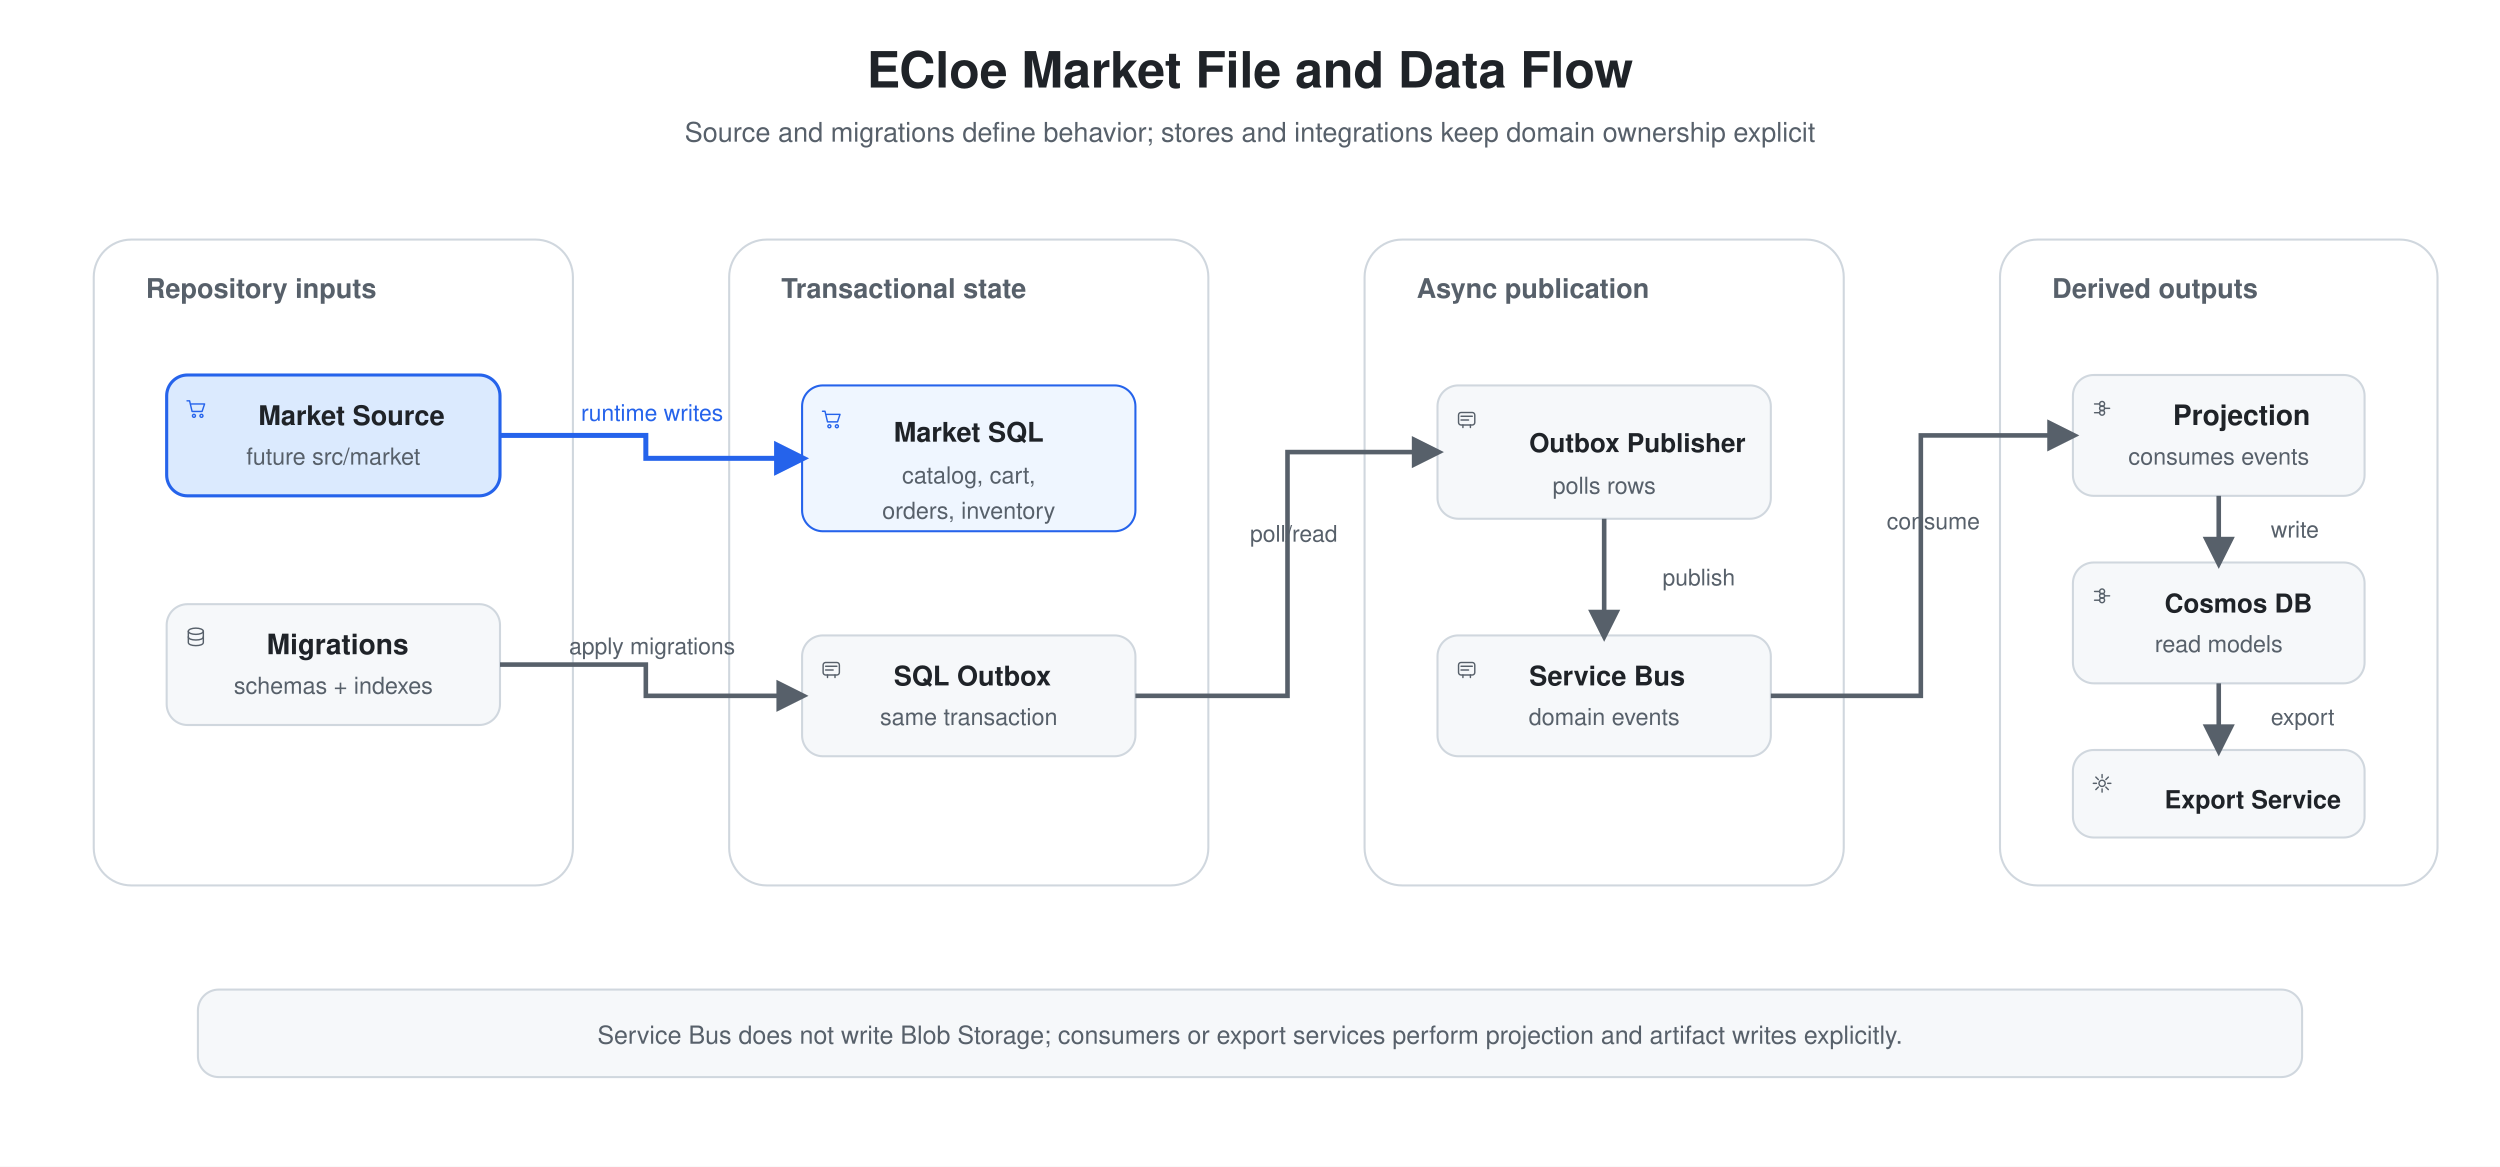
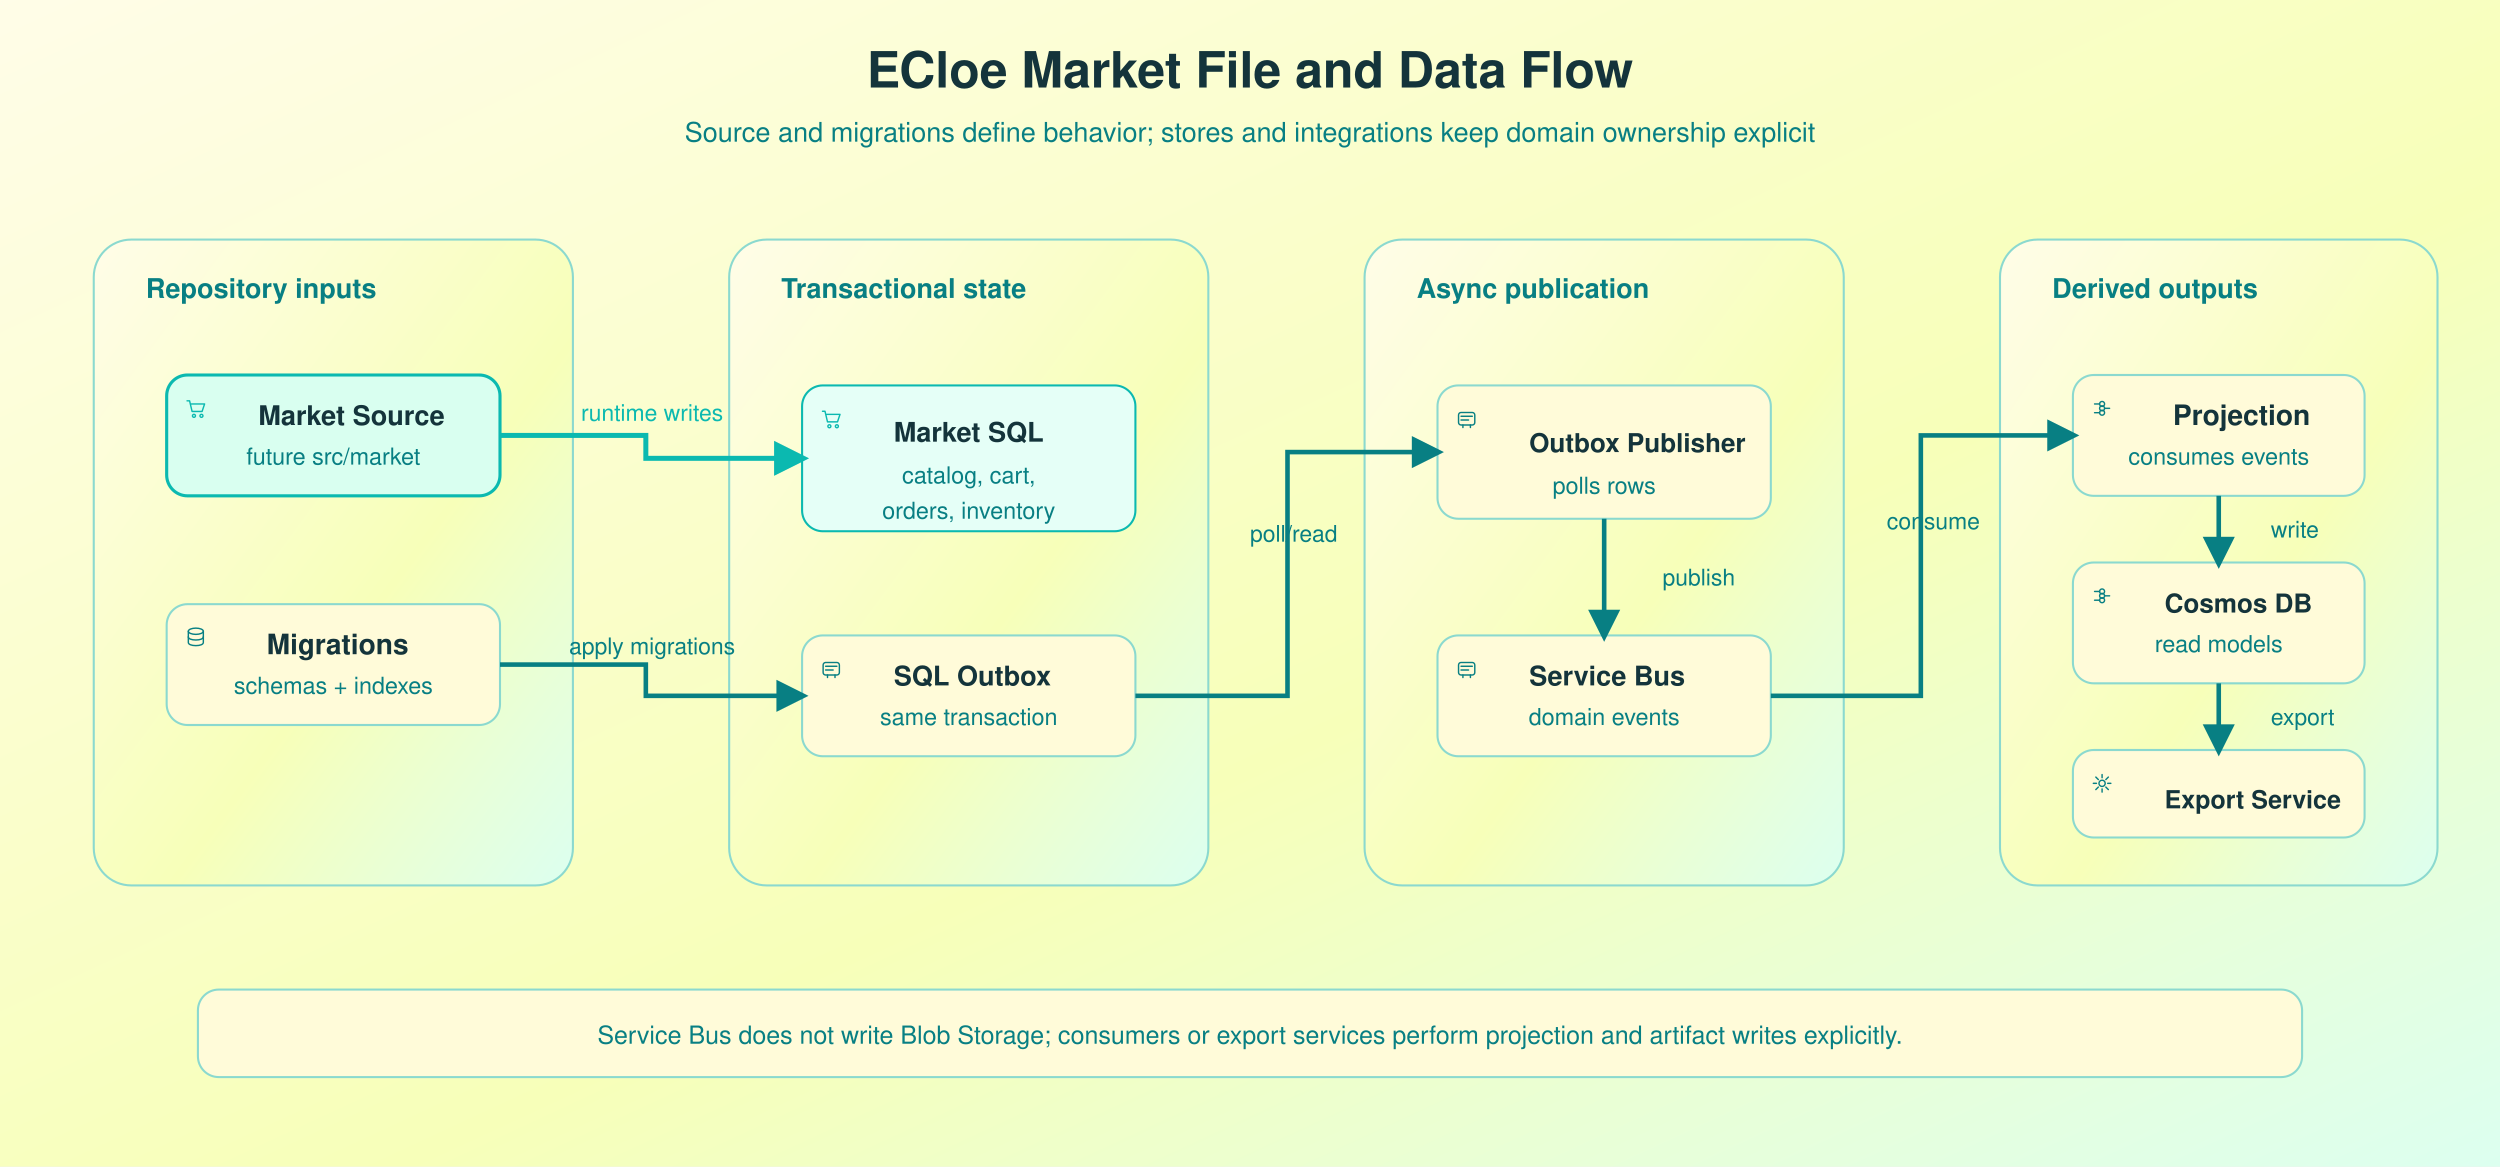
<svg xmlns="http://www.w3.org/2000/svg" viewBox="0 0 1200 560" role="img" aria-labelledby="title desc">
  <defs>
+     <linearGradient id="ecloeBg" x1="0" y1="0" x2="1" y2="1">
+       <stop offset="0%" stop-color="#fffde8" />
+       <stop offset="58%" stop-color="#f7ffb9" />
+       <stop offset="100%" stop-color="#dcfff0" />
+     </linearGradient>
    <marker id="arrow" viewBox="0 0 10 10" refX="8" refY="5" markerWidth="7" markerHeight="7" orient="auto-start-reverse">
-       <path d="M 0 0 L 10 5 L 0 10 z" fill="#57606a" />
+       <path d="M 0 0 L 10 5 L 0 10 z" fill="#087f83" />
    </marker>
    <marker id="arrow-blue" viewBox="0 0 10 10" refX="8" refY="5" markerWidth="7" markerHeight="7" orient="auto-start-reverse">
-       <path d="M 0 0 L 10 5 L 0 10 z" fill="#2563eb" />
+       <path d="M 0 0 L 10 5 L 0 10 z" fill="#0bb9b0" />
    </marker>
    <g id="icon-web" fill="none" stroke="currentColor" stroke-width="2.3" stroke-linecap="round" stroke-linejoin="round">
      <rect x="7" y="9" width="26" height="19" rx="3" />
      <path d="M7 15h26M15 33h10M20 28v5" />
    </g>
    <g id="icon-shield" fill="none" stroke="currentColor" stroke-width="2.3" stroke-linecap="round" stroke-linejoin="round">
      <path d="M20 5l12 5v9c0 8-5 13-12 16C13 32 8 27 8 19v-9l12-5z" />
      <path d="M15 20l4 4 7-8" />
    </g>
    <g id="icon-api" fill="none" stroke="currentColor" stroke-width="2.3" stroke-linecap="round" stroke-linejoin="round">
      <path d="M13 12l-7 8 7 8M27 12l7 8-7 8M23 9l-6 22" />
    </g>
    <g id="icon-wallet" fill="none" stroke="currentColor" stroke-width="2.3" stroke-linecap="round" stroke-linejoin="round">
      <path d="M7 13h24a4 4 0 0 1 4 4v13H9a4 4 0 0 1-4-4V12a4 4 0 0 1 4-4h20v5" />
      <path d="M27 22h8M29 22h1" />
    </g>
    <g id="icon-cart" fill="none" stroke="currentColor" stroke-width="2.3" stroke-linecap="round" stroke-linejoin="round">
      <path d="M6 8h4l4 17h16l4-12H13" />
      <circle cx="17" cy="32" r="2.4" />
      <circle cx="29" cy="32" r="2.4" />
    </g>
    <g id="icon-decision" fill="none" stroke="currentColor" stroke-width="2.3" stroke-linecap="round" stroke-linejoin="round">
      <path d="M8 13h8M8 27h8M24 20h8" />
      <circle cx="20" cy="13" r="4" />
      <circle cx="20" cy="27" r="4" />
      <circle cx="20" cy="20" r="4" />
    </g>
    <g id="icon-database" fill="none" stroke="currentColor" stroke-width="2.3" stroke-linecap="round" stroke-linejoin="round">
      <ellipse cx="20" cy="10" rx="12" ry="5" />
      <path d="M8 10v18c0 3 5 5 12 5s12-2 12-5V10" />
      <path d="M8 19c0 3 5 5 12 5s12-2 12-5" />
    </g>
    <g id="icon-bus" fill="none" stroke="currentColor" stroke-width="2.3" stroke-linecap="round" stroke-linejoin="round">
      <rect x="7" y="10" width="26" height="20" rx="4" />
      <path d="M11 16h18M11 22h12" />
      <path d="M14 34v-4M26 34v-4" />
    </g>
    <g id="icon-worker" fill="none" stroke="currentColor" stroke-width="2.3" stroke-linecap="round" stroke-linejoin="round">
      <circle cx="20" cy="20" r="5" />
      <path d="M20 6v5M20 29v5M6 20h5M29 20h5M10 10l4 4M26 26l4 4M30 10l-4 4M14 26l-4 4" />
    </g>
    <g id="icon-artifact" fill="none" stroke="currentColor" stroke-width="2.3" stroke-linecap="round" stroke-linejoin="round">
      <path d="M7 12h10l3 4h13v15H7z" />
      <path d="M15 25h10M20 20v10" />
    </g>
    <g id="icon-chart" fill="none" stroke="currentColor" stroke-width="2.3" stroke-linecap="round" stroke-linejoin="round">
      <path d="M8 31h24" />
      <rect x="10" y="20" width="5" height="11" rx="1" />
      <rect x="18" y="14" width="5" height="17" rx="1" />
      <rect x="26" y="9" width="5" height="22" rx="1" />
    </g>
    <g id="icon-doc" fill="none" stroke="currentColor" stroke-width="2.3" stroke-linecap="round" stroke-linejoin="round">
      <path d="M12 6h12l6 6v22H12z" />
      <path d="M24 6v8h6M16 20h12M16 26h12" />
    </g>
    <g id="icon-eye" fill="none" stroke="currentColor" stroke-width="2.3" stroke-linecap="round" stroke-linejoin="round">
      <path d="M5 20s6-9 15-9 15 9 15 9-6 9-15 9-15-9-15-9z" />
      <circle cx="20" cy="20" r="4" />
    </g>
  </defs>
-   <rect width="1200" height="560" fill="#ffffff" />
-   <text x="600" y="42" text-anchor="middle" font-family="Segoe UI, Helvetica, Arial, sans-serif" font-size="24" font-weight="700" fill="#1f2328">ECloe Market File and Data Flow</text>
-   <text x="600" y="68" text-anchor="middle" font-family="Segoe UI, Helvetica, Arial, sans-serif" font-size="13" fill="#57606a">Source and migrations define behavior; stores and integrations keep domain ownership explicit</text>
-   <rect x="45" y="115" width="230" height="310" rx="18" fill="#ffffff" stroke="#d0d7de" />
-   <text x="70" y="143" font-family="Segoe UI, Helvetica, Arial, sans-serif" font-size="13" font-weight="700" fill="#57606a">Repository inputs</text>
-   <rect x="80" y="180" width="160" height="58" rx="10" fill="#dbeafe" stroke="#2563eb" stroke-width="1.5" data-card="true" />
-   <use href="#icon-cart" transform="translate(88 190) scale(0.30)" color="#2563eb" aria-hidden="true" />
-   <text x="124" y="204" text-anchor="start" font-family="Segoe UI, Helvetica, Arial, sans-serif" font-size="13" font-weight="700" fill="#1f2328">Market Source</text>
-   <text x="160" y="223" text-anchor="middle" font-family="Segoe UI, Helvetica, Arial, sans-serif" font-size="11.2" fill="#57606a">future src/market</text>
-   <rect x="80" y="290" width="160" height="58" rx="10" fill="#f6f8fa" stroke="#d0d7de" data-card="true" />
-   <use href="#icon-database" transform="translate(88 300) scale(0.30)" color="#57606a" aria-hidden="true" />
-   <text x="128" y="314" text-anchor="start" font-family="Segoe UI, Helvetica, Arial, sans-serif" font-size="13.5" font-weight="700" fill="#1f2328">Migrations</text>
-   <text x="160" y="333" text-anchor="middle" font-family="Segoe UI, Helvetica, Arial, sans-serif" font-size="11.2" fill="#57606a">schemas + indexes</text>
-   <rect x="350" y="115" width="230" height="310" rx="18" fill="#ffffff" stroke="#d0d7de" />
-   <text x="375" y="143" font-family="Segoe UI, Helvetica, Arial, sans-serif" font-size="13" font-weight="700" fill="#57606a">Transactional state</text>
-   <rect x="385" y="185" width="160" height="70" rx="10" fill="#eff6ff" stroke="#2563eb" data-card="true" />
-   <use href="#icon-cart" transform="translate(393 195) scale(0.30)" color="#2563eb" aria-hidden="true" />
-   <text x="429" y="212" text-anchor="start" font-family="Segoe UI, Helvetica, Arial, sans-serif" font-size="13" font-weight="700" fill="#1f2328">Market SQL</text>
-   <text x="465" y="232" text-anchor="middle" font-family="Segoe UI, Helvetica, Arial, sans-serif" font-size="11.2" fill="#57606a">catalog, cart,</text>
-   <text x="465" y="249" text-anchor="middle" font-family="Segoe UI, Helvetica, Arial, sans-serif" font-size="11.2" fill="#57606a">orders, inventory</text>
-   <rect x="385" y="305" width="160" height="58" rx="10" fill="#f6f8fa" stroke="#d0d7de" data-card="true" />
-   <use href="#icon-bus" transform="translate(393 315) scale(0.30)" color="#57606a" aria-hidden="true" />
-   <text x="429" y="329" text-anchor="start" font-family="Segoe UI, Helvetica, Arial, sans-serif" font-size="13" font-weight="700" fill="#1f2328">SQL Outbox</text>
-   <text x="465" y="348" text-anchor="middle" font-family="Segoe UI, Helvetica, Arial, sans-serif" font-size="11.2" fill="#57606a">same transaction</text>
-   <rect x="655" y="115" width="230" height="310" rx="18" fill="#ffffff" stroke="#d0d7de" />
-   <text x="680" y="143" font-family="Segoe UI, Helvetica, Arial, sans-serif" font-size="13" font-weight="700" fill="#57606a">Async publication</text>
-   <rect x="690" y="185" width="160" height="64" rx="10" fill="#f6f8fa" stroke="#d0d7de" data-card="true" />
-   <use href="#icon-bus" transform="translate(698 195) scale(0.30)" color="#57606a" aria-hidden="true" />
-   <text x="734" y="217" text-anchor="start" font-family="Segoe UI, Helvetica, Arial, sans-serif" font-size="12.5" font-weight="700" fill="#1f2328">Outbox Publisher</text>
-   <text x="770" y="237" text-anchor="middle" font-family="Segoe UI, Helvetica, Arial, sans-serif" font-size="11.2" fill="#57606a">polls rows</text>
-   <rect x="690" y="305" width="160" height="58" rx="10" fill="#f6f8fa" stroke="#d0d7de" data-card="true" />
-   <use href="#icon-bus" transform="translate(698 315) scale(0.30)" color="#57606a" aria-hidden="true" />
-   <text x="734" y="329" text-anchor="start" font-family="Segoe UI, Helvetica, Arial, sans-serif" font-size="13" font-weight="700" fill="#1f2328">Service Bus</text>
-   <text x="770" y="348" text-anchor="middle" font-family="Segoe UI, Helvetica, Arial, sans-serif" font-size="11.2" fill="#57606a">domain events</text>
-   <rect x="960" y="115" width="210" height="310" rx="18" fill="#ffffff" stroke="#d0d7de" />
-   <text x="985" y="143" font-family="Segoe UI, Helvetica, Arial, sans-serif" font-size="13" font-weight="700" fill="#57606a">Derived outputs</text>
-   <rect x="995" y="180" width="140" height="58" rx="10" fill="#f6f8fa" stroke="#d0d7de" data-card="true" />
-   <use href="#icon-decision" transform="translate(1003 190) scale(0.30)" color="#57606a" aria-hidden="true" />
-   <text x="1043" y="204" text-anchor="start" font-family="Segoe UI, Helvetica, Arial, sans-serif" font-size="13.5" font-weight="700" fill="#1f2328">Projection</text>
-   <text x="1065" y="223" text-anchor="middle" font-family="Segoe UI, Helvetica, Arial, sans-serif" font-size="11.2" fill="#57606a">consumes events</text>
-   <rect x="995" y="270" width="140" height="58" rx="10" fill="#f6f8fa" stroke="#d0d7de" data-card="true" />
-   <use href="#icon-decision" transform="translate(1003 280) scale(0.30)" color="#57606a" aria-hidden="true" />
-   <text x="1039" y="294" text-anchor="start" font-family="Segoe UI, Helvetica, Arial, sans-serif" font-size="12.5" font-weight="700" fill="#1f2328">Cosmos DB</text>
-   <text x="1065" y="313" text-anchor="middle" font-family="Segoe UI, Helvetica, Arial, sans-serif" font-size="11.2" fill="#57606a">read models</text>
-   <rect x="995" y="360" width="140" height="42" rx="10" fill="#f6f8fa" stroke="#d0d7de" data-card="true" />
-   <use href="#icon-worker" transform="translate(1003 370) scale(0.30)" color="#57606a" aria-hidden="true" />
-   <text x="1039" y="388" text-anchor="start" font-family="Segoe UI, Helvetica, Arial, sans-serif" font-size="12" font-weight="700" fill="#1f2328">Export Service</text>
-   <polyline points="240,209 310,209 310,220 385,220" fill="none" stroke="#2563eb" stroke-width="2.4" marker-end="url(#arrow-blue)" />
-   <text x="313" y="202" text-anchor="middle" font-family="Segoe UI, Helvetica, Arial, sans-serif" font-size="11" fill="#2563eb">runtime writes</text>
-   <polyline points="240,319 310,319 310,334 385,334" fill="none" stroke="#57606a" stroke-width="2.2" marker-end="url(#arrow)" />
-   <text x="313" y="314" text-anchor="middle" font-family="Segoe UI, Helvetica, Arial, sans-serif" font-size="11" fill="#57606a">apply migrations</text>
-   <polyline points="545,334 618,334 618,217 690,217" fill="none" stroke="#57606a" stroke-width="2.2" marker-end="url(#arrow)" />
-   <text x="621" y="260" text-anchor="middle" font-family="Segoe UI, Helvetica, Arial, sans-serif" font-size="11" fill="#57606a">poll/read</text>
-   <line x1="770" y1="249" x2="770" y2="305" stroke="#57606a" stroke-width="2.2" marker-end="url(#arrow)" />
-   <text x="798" y="281" font-family="Segoe UI, Helvetica, Arial, sans-serif" font-size="11" fill="#57606a">publish</text>
-   <polyline points="850,334 922,334 922,209 995,209" fill="none" stroke="#57606a" stroke-width="2.2" marker-end="url(#arrow)" />
-   <text x="928" y="254" text-anchor="middle" font-family="Segoe UI, Helvetica, Arial, sans-serif" font-size="11" fill="#57606a">consume</text>
-   <line x1="1065" y1="238" x2="1065" y2="270" stroke="#57606a" stroke-width="2.2" marker-end="url(#arrow)" />
-   <text x="1090" y="258" font-family="Segoe UI, Helvetica, Arial, sans-serif" font-size="11" fill="#57606a">write</text>
-   <line x1="1065" y1="328" x2="1065" y2="360" stroke="#57606a" stroke-width="2.2" marker-end="url(#arrow)" />
-   <text x="1090" y="348" font-family="Segoe UI, Helvetica, Arial, sans-serif" font-size="11" fill="#57606a">export</text>
-   <rect x="95" y="475" width="1010" height="42" rx="10" fill="#f6f8fa" stroke="#d0d7de" />
-   <text x="600" y="501" text-anchor="middle" font-family="Segoe UI, Helvetica, Arial, sans-serif" font-size="12" fill="#57606a">Service Bus does not write Blob Storage; consumers or export services perform projection and artifact writes explicitly.</text>
+   <rect width="1200" height="560" fill="url(#ecloeBg)" />
+   <text x="600" y="42" text-anchor="middle" font-family="Segoe UI, Helvetica, Arial, sans-serif" font-size="24" font-weight="700" fill="#14343b">ECloe Market File and Data Flow</text>
+   <text x="600" y="68" text-anchor="middle" font-family="Segoe UI, Helvetica, Arial, sans-serif" font-size="13" fill="#087f83">Source and migrations define behavior; stores and integrations keep domain ownership explicit</text>
+   <rect x="45" y="115" width="230" height="310" rx="18" fill="url(#ecloeBg)" stroke="#8bd9cf" />
+   <text x="70" y="143" font-family="Segoe UI, Helvetica, Arial, sans-serif" font-size="13" font-weight="700" fill="#087f83">Repository inputs</text>
+   <rect x="80" y="180" width="160" height="58" rx="10" fill="#d9fff0" stroke="#0bb9b0" stroke-width="1.5" data-card="true" />
+   <use href="#icon-cart" transform="translate(88 190) scale(0.30)" color="#0bb9b0" aria-hidden="true" />
+   <text x="124" y="204" text-anchor="start" font-family="Segoe UI, Helvetica, Arial, sans-serif" font-size="13" font-weight="700" fill="#14343b">Market Source</text>
+   <text x="160" y="223" text-anchor="middle" font-family="Segoe UI, Helvetica, Arial, sans-serif" font-size="11.2" fill="#087f83">future src/market</text>
+   <rect x="80" y="290" width="160" height="58" rx="10" fill="#fffbd9" stroke="#8bd9cf" data-card="true" />
+   <use href="#icon-database" transform="translate(88 300) scale(0.30)" color="#087f83" aria-hidden="true" />
+   <text x="128" y="314" text-anchor="start" font-family="Segoe UI, Helvetica, Arial, sans-serif" font-size="13.5" font-weight="700" fill="#14343b">Migrations</text>
+   <text x="160" y="333" text-anchor="middle" font-family="Segoe UI, Helvetica, Arial, sans-serif" font-size="11.2" fill="#087f83">schemas + indexes</text>
+   <rect x="350" y="115" width="230" height="310" rx="18" fill="url(#ecloeBg)" stroke="#8bd9cf" />
+   <text x="375" y="143" font-family="Segoe UI, Helvetica, Arial, sans-serif" font-size="13" font-weight="700" fill="#087f83">Transactional state</text>
+   <rect x="385" y="185" width="160" height="70" rx="10" fill="#e5fff7" stroke="#0bb9b0" data-card="true" />
+   <use href="#icon-cart" transform="translate(393 195) scale(0.30)" color="#0bb9b0" aria-hidden="true" />
+   <text x="429" y="212" text-anchor="start" font-family="Segoe UI, Helvetica, Arial, sans-serif" font-size="13" font-weight="700" fill="#14343b">Market SQL</text>
+   <text x="465" y="232" text-anchor="middle" font-family="Segoe UI, Helvetica, Arial, sans-serif" font-size="11.2" fill="#087f83">catalog, cart,</text>
+   <text x="465" y="249" text-anchor="middle" font-family="Segoe UI, Helvetica, Arial, sans-serif" font-size="11.2" fill="#087f83">orders, inventory</text>
+   <rect x="385" y="305" width="160" height="58" rx="10" fill="#fffbd9" stroke="#8bd9cf" data-card="true" />
+   <use href="#icon-bus" transform="translate(393 315) scale(0.30)" color="#087f83" aria-hidden="true" />
+   <text x="429" y="329" text-anchor="start" font-family="Segoe UI, Helvetica, Arial, sans-serif" font-size="13" font-weight="700" fill="#14343b">SQL Outbox</text>
+   <text x="465" y="348" text-anchor="middle" font-family="Segoe UI, Helvetica, Arial, sans-serif" font-size="11.2" fill="#087f83">same transaction</text>
+   <rect x="655" y="115" width="230" height="310" rx="18" fill="url(#ecloeBg)" stroke="#8bd9cf" />
+   <text x="680" y="143" font-family="Segoe UI, Helvetica, Arial, sans-serif" font-size="13" font-weight="700" fill="#087f83">Async publication</text>
+   <rect x="690" y="185" width="160" height="64" rx="10" fill="#fffbd9" stroke="#8bd9cf" data-card="true" />
+   <use href="#icon-bus" transform="translate(698 195) scale(0.30)" color="#087f83" aria-hidden="true" />
+   <text x="734" y="217" text-anchor="start" font-family="Segoe UI, Helvetica, Arial, sans-serif" font-size="12.5" font-weight="700" fill="#14343b">Outbox Publisher</text>
+   <text x="770" y="237" text-anchor="middle" font-family="Segoe UI, Helvetica, Arial, sans-serif" font-size="11.2" fill="#087f83">polls rows</text>
+   <rect x="690" y="305" width="160" height="58" rx="10" fill="#fffbd9" stroke="#8bd9cf" data-card="true" />
+   <use href="#icon-bus" transform="translate(698 315) scale(0.30)" color="#087f83" aria-hidden="true" />
+   <text x="734" y="329" text-anchor="start" font-family="Segoe UI, Helvetica, Arial, sans-serif" font-size="13" font-weight="700" fill="#14343b">Service Bus</text>
+   <text x="770" y="348" text-anchor="middle" font-family="Segoe UI, Helvetica, Arial, sans-serif" font-size="11.2" fill="#087f83">domain events</text>
+   <rect x="960" y="115" width="210" height="310" rx="18" fill="url(#ecloeBg)" stroke="#8bd9cf" />
+   <text x="985" y="143" font-family="Segoe UI, Helvetica, Arial, sans-serif" font-size="13" font-weight="700" fill="#087f83">Derived outputs</text>
+   <rect x="995" y="180" width="140" height="58" rx="10" fill="#fffbd9" stroke="#8bd9cf" data-card="true" />
+   <use href="#icon-decision" transform="translate(1003 190) scale(0.30)" color="#087f83" aria-hidden="true" />
+   <text x="1043" y="204" text-anchor="start" font-family="Segoe UI, Helvetica, Arial, sans-serif" font-size="13.5" font-weight="700" fill="#14343b">Projection</text>
+   <text x="1065" y="223" text-anchor="middle" font-family="Segoe UI, Helvetica, Arial, sans-serif" font-size="11.2" fill="#087f83">consumes events</text>
+   <rect x="995" y="270" width="140" height="58" rx="10" fill="#fffbd9" stroke="#8bd9cf" data-card="true" />
+   <use href="#icon-decision" transform="translate(1003 280) scale(0.30)" color="#087f83" aria-hidden="true" />
+   <text x="1039" y="294" text-anchor="start" font-family="Segoe UI, Helvetica, Arial, sans-serif" font-size="12.5" font-weight="700" fill="#14343b">Cosmos DB</text>
+   <text x="1065" y="313" text-anchor="middle" font-family="Segoe UI, Helvetica, Arial, sans-serif" font-size="11.2" fill="#087f83">read models</text>
+   <rect x="995" y="360" width="140" height="42" rx="10" fill="#fffbd9" stroke="#8bd9cf" data-card="true" />
+   <use href="#icon-worker" transform="translate(1003 370) scale(0.30)" color="#087f83" aria-hidden="true" />
+   <text x="1039" y="388" text-anchor="start" font-family="Segoe UI, Helvetica, Arial, sans-serif" font-size="12" font-weight="700" fill="#14343b">Export Service</text>
+   <polyline points="240,209 310,209 310,220 385,220" fill="none" stroke="#0bb9b0" stroke-width="2.4" marker-end="url(#arrow-blue)" />
+   <text x="313" y="202" text-anchor="middle" font-family="Segoe UI, Helvetica, Arial, sans-serif" font-size="11" fill="#0bb9b0">runtime writes</text>
+   <polyline points="240,319 310,319 310,334 385,334" fill="none" stroke="#087f83" stroke-width="2.2" marker-end="url(#arrow)" />
+   <text x="313" y="314" text-anchor="middle" font-family="Segoe UI, Helvetica, Arial, sans-serif" font-size="11" fill="#087f83">apply migrations</text>
+   <polyline points="545,334 618,334 618,217 690,217" fill="none" stroke="#087f83" stroke-width="2.2" marker-end="url(#arrow)" />
+   <text x="621" y="260" text-anchor="middle" font-family="Segoe UI, Helvetica, Arial, sans-serif" font-size="11" fill="#087f83">poll/read</text>
+   <line x1="770" y1="249" x2="770" y2="305" stroke="#087f83" stroke-width="2.2" marker-end="url(#arrow)" />
+   <text x="798" y="281" font-family="Segoe UI, Helvetica, Arial, sans-serif" font-size="11" fill="#087f83">publish</text>
+   <polyline points="850,334 922,334 922,209 995,209" fill="none" stroke="#087f83" stroke-width="2.2" marker-end="url(#arrow)" />
+   <text x="928" y="254" text-anchor="middle" font-family="Segoe UI, Helvetica, Arial, sans-serif" font-size="11" fill="#087f83">consume</text>
+   <line x1="1065" y1="238" x2="1065" y2="270" stroke="#087f83" stroke-width="2.2" marker-end="url(#arrow)" />
+   <text x="1090" y="258" font-family="Segoe UI, Helvetica, Arial, sans-serif" font-size="11" fill="#087f83">write</text>
+   <line x1="1065" y1="328" x2="1065" y2="360" stroke="#087f83" stroke-width="2.2" marker-end="url(#arrow)" />
+   <text x="1090" y="348" font-family="Segoe UI, Helvetica, Arial, sans-serif" font-size="11" fill="#087f83">export</text>
+   <rect x="95" y="475" width="1010" height="42" rx="10" fill="#fffbd9" stroke="#8bd9cf" />
+   <text x="600" y="501" text-anchor="middle" font-family="Segoe UI, Helvetica, Arial, sans-serif" font-size="12" fill="#087f83">Service Bus does not write Blob Storage; consumers or export services perform projection and artifact writes explicitly.</text>
</svg>
